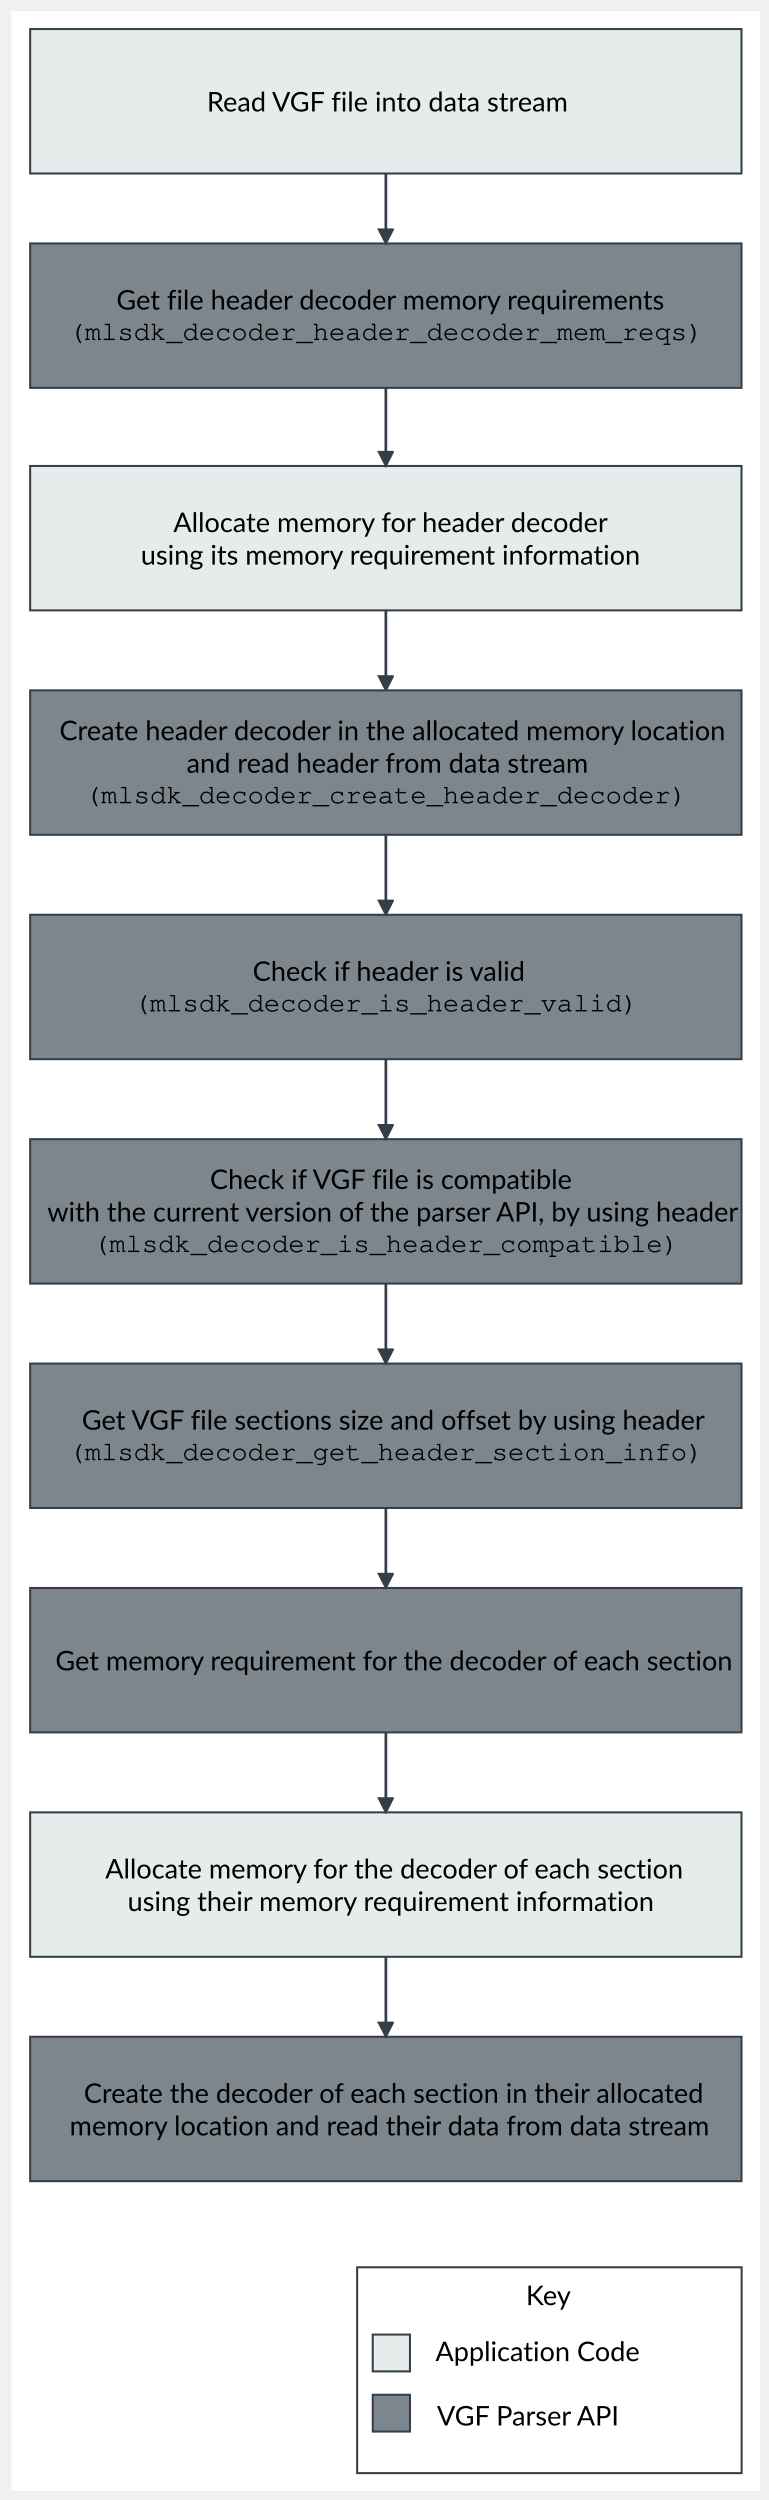
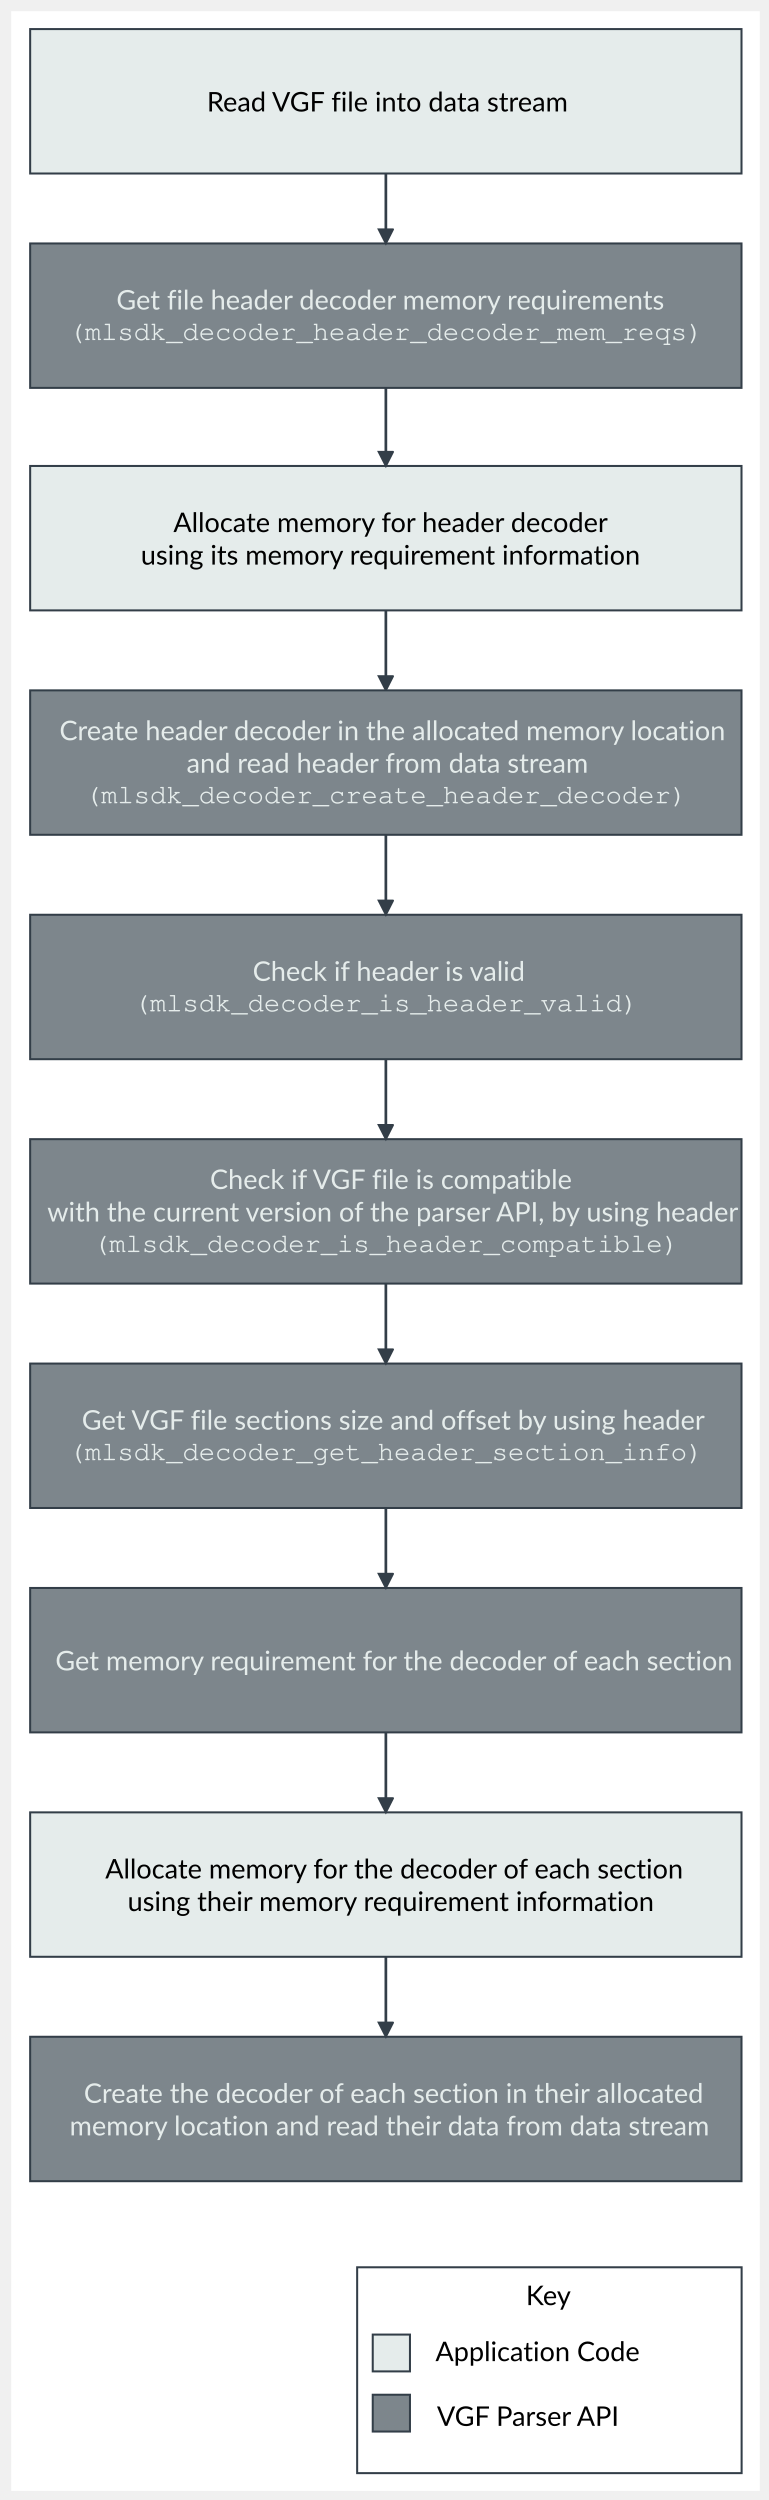
- <svg xmlns="http://www.w3.org/2000/svg" viewBox="0 0 378 1229" width="378" height="1229">
+ <svg xmlns="http://www.w3.org/2000/svg" height="1229" viewBox="0 0 378 1229" width="378">
  <defs />
-   <g id="page1" transform="translate(5.5,5.5)">
-     <rect width="368" height="1219" y="0" fill="#ffffff" x="0" />
-     <g id="shape1" transform="translate(9.324,8.7952)">
-       <path stroke-width="1" d="M.0,.0L349.7,.0L349.7,71.0L.0,71.0L.0,.0z" stroke="#333e48" fill-rule="nonzero" fill="#e5eceb" />
-       <text style="fill:#000000;font-family:Lato,PingFang SC,Mircrosoft YaHei,Arial;font-size:15.00pt" xml:space="preserve">
-         <tspan style="font-size:10.00pt" y="40.5" x="86.9">Read VGF file into data stream</tspan>
+   <g transform="translate(5.5,5.5)" id="page1">
+     <rect x="0" height="1219" fill="#ffffff" y="0" width="368" />
+     <g transform="translate(9.324,8.7952)" id="shape1">
+       <path d="M.0,.0L349.7,.0L349.7,71.0L.0,71.0L.0,.0z" stroke-width="1" fill="#e5eceb" fill-rule="nonzero" stroke="#333e48" />
+       <text xml:space="preserve" style="fill:#000000;font-family:Lato,PingFang SC,Mircrosoft YaHei,Arial;font-size:15.00pt">
+         <tspan x="86.9" style="font-size:10.00pt" textLength="176.0" y="40.5">Read VGF file into data stream</tspan>
      </text>
    </g>
-     <g id="shape2" transform="translate(9.324,114.1807)">
-       <path stroke-width="1" d="M.0,.0L349.7,.0L349.7,71.0L.0,71.0L.0,.0z" stroke="#333e48" fill-rule="nonzero" fill="#7d868c" />
-       <text style="fill:#000000;font-family:Courier,PingFang SC,Mircrosoft YaHei,Arial;font-size:15.00pt" xml:space="preserve">
-         <tspan style="font-family:Lato,PingFang SC,Mircrosoft YaHei,Arial;font-size:10.00pt" y="32.5" x="42.4">Get file header decoder memory requirements</tspan>
-         <tspan style="font-size:10.00pt" y="47.5" x="18.9">(mlsdk_decoder_header_decoder_mem_reqs)</tspan>
+     <g transform="translate(9.324,114.1807)" id="shape2">
+       <path d="M.0,.0L349.7,.0L349.7,71.0L.0,71.0L.0,.0z" stroke-width="1" fill="#7d868c" fill-rule="nonzero" stroke="#333e48" />
+       <text xml:space="preserve" style="fill:#e5eceb;font-family:Lato,PingFang SC,Mircrosoft YaHei,Arial;font-size:15.00pt">
+         <tspan x="42.4" style="font-size:10.00pt" textLength="265.0" y="32.5">Get file header decoder memory requirements</tspan>
+         <tspan x="18.9" style="font-family:Courier,PingFang SC,Mircrosoft YaHei,Arial;font-size:10.00pt" textLength="312.0" y="47.5">(mlsdk_decoder_header_decoder_mem_reqs)</tspan>
      </text>
    </g>
-     <g id="shape3" transform="translate(9.324,223.5667)">
-       <path stroke-width="1" d="M.0,.0L349.7,.0L349.7,71.0L.0,71.0L.0,.0z" stroke="#333e48" fill-rule="nonzero" fill="#e5eceb" />
-       <text style="fill:#000000;font-family:Lato,PingFang SC,Mircrosoft YaHei,Arial;font-size:15.00pt" xml:space="preserve">
-         <tspan style="font-size:10.00pt" y="32.5" x="70.4">Allocate memory for header decoder </tspan>
-         <tspan style="font-size:10.00pt" y="48.5" x="54.4">using its memory requirement information</tspan>
+     <g transform="translate(9.324,223.5667)" id="shape3">
+       <path d="M.0,.0L349.7,.0L349.7,71.0L.0,71.0L.0,.0z" stroke-width="1" fill="#e5eceb" fill-rule="nonzero" stroke="#333e48" />
+       <text xml:space="preserve" style="fill:#000000;font-family:Lato,PingFang SC,Mircrosoft YaHei,Arial;font-size:15.00pt">
+         <tspan x="70.4" style="font-size:10.00pt" textLength="212.0" y="32.5">Allocate memory for header decoder </tspan>
+         <tspan x="54.4" style="font-size:10.00pt" textLength="241.0" y="48.5">using its memory requirement information</tspan>
      </text>
    </g>
-     <g id="shape4" transform="translate(184.1896,79.7637)">
-       <path stroke-width="1.333" d="M.0,.0L.0,27.5" stroke="#333e48" fill="none" />
-       <path stroke-linecap="round" stroke-width="1" d="M3.5,27.5L.0,34.4L-3.5,27.5L3.5,27.5" stroke="#333e48" fill="#333e48" />
+     <g transform="translate(184.19,79.7637)" id="shape4">
+       <path d="M.0,.0L.0,27.5" stroke-width="1.333" fill="none" stroke="#333e48" />
+       <path d="M3.5,27.5L.0,34.4L-3.5,27.5L3.5,27.5" stroke-width="1" stroke-linecap="round" fill="#333e48" stroke="#333e48" />
    </g>
-     <g id="shape5" transform="translate(184.1896,185.1492)">
-       <path stroke-width="1.333" d="M.0,.0L.0,31.5" stroke="#333e48" fill="none" />
-       <path stroke-linecap="round" stroke-width="1" d="M3.5,31.5L.0,38.4L-3.5,31.5L3.5,31.5" stroke="#333e48" fill="#333e48" />
+     <g transform="translate(184.19,185.149)" id="shape5">
+       <path d="M.0,.0L.0,31.5" stroke-width="1.333" fill="none" stroke="#333e48" />
+       <path d="M3.5,31.5L.0,38.4L-3.5,31.5L3.5,31.5" stroke-width="1" stroke-linecap="round" fill="#333e48" stroke="#333e48" />
    </g>
-     <g id="shape6" transform="translate(184.1896,294.5352)">
-       <path stroke-width="1.333" d="M.0,.0L.0,32.4" stroke="#333e48" fill="none" />
-       <path stroke-linecap="round" stroke-width="1" d="M3.5,32.4L.0,39.3L-3.5,32.4L3.5,32.4" stroke="#333e48" fill="#333e48" />
+     <g transform="translate(184.19,294.535)" id="shape6">
+       <path d="M.0,.0L.0,32.4" stroke-width="1.333" fill="none" stroke="#333e48" />
+       <path d="M3.5,32.4L.0,39.3L-3.5,32.4L3.5,32.4" stroke-width="1" stroke-linecap="round" fill="#333e48" stroke="#333e48" />
    </g>
-     <g id="shape7" transform="translate(9.324,333.8817)">
-       <path stroke-width="1" d="M.0,.0L349.7,.0L349.7,71.0L.0,71.0L.0,.0z" stroke="#333e48" fill-rule="nonzero" fill="#7d868c" />
-       <text style="fill:#000000;font-family:Courier,PingFang SC,Mircrosoft YaHei,Arial;font-size:15.00pt" xml:space="preserve">
-         <tspan style="font-family:Lato,PingFang SC,Mircrosoft YaHei,Arial;font-size:10.00pt" y="24.5" x="14.4">Create header decoder in the allocated memory location </tspan>
-         <tspan style="font-family:Lato,PingFang SC,Mircrosoft YaHei,Arial;font-size:10.00pt" y="40.5" x="76.9">and read header from data stream</tspan>
-         <tspan style="font-size:10.00pt" y="55.5" x="26.9">(mlsdk_decoder_create_header_decoder)</tspan>
+     <g transform="translate(9.324,333.8817)" id="shape7">
+       <path d="M.0,.0L349.7,.0L349.7,71.0L.0,71.0L.0,.0z" stroke-width="1" fill="#7d868c" fill-rule="nonzero" stroke="#333e48" />
+       <text xml:space="preserve" style="fill:#e5eceb;font-family:Lato,PingFang SC,Mircrosoft YaHei,Arial;font-size:15.00pt">
+         <tspan x="14.4" style="font-size:10.00pt" textLength="324.0" y="24.5">Create header decoder in the allocated memory location </tspan>
+         <tspan x="76.9" style="font-size:10.00pt" textLength="196.0" y="40.5">and read header from data stream</tspan>
+         <tspan x="26.9" style="font-family:Courier,PingFang SC,Mircrosoft YaHei,Arial;font-size:10.00pt" textLength="296.0" y="55.5">(mlsdk_decoder_create_header_decoder)</tspan>
      </text>
    </g>
-     <g id="shape8" transform="translate(9.324,444.1967)">
-       <path stroke-width="1" d="M.0,.0L349.7,.0L349.7,71.0L.0,71.0L.0,.0z" stroke="#333e48" fill-rule="nonzero" fill="#7d868c" />
-       <text style="fill:#000000;font-family:Courier,PingFang SC,Mircrosoft YaHei,Arial;font-size:15.00pt" xml:space="preserve">
-         <tspan style="font-family:Lato,PingFang SC,Mircrosoft YaHei,Arial;font-size:10.00pt" y="32.5" x="109.4">Check if header is valid</tspan>
-         <tspan style="font-size:10.00pt" y="47.5" x="50.9">(mlsdk_decoder_is_header_valid)</tspan>
+     <g transform="translate(9.324,444.1967)" id="shape8">
+       <path d="M.0,.0L349.7,.0L349.7,71.0L.0,71.0L.0,.0z" stroke-width="1" fill="#7d868c" fill-rule="nonzero" stroke="#333e48" />
+       <text xml:space="preserve" style="fill:#e5eceb;font-family:Lato,PingFang SC,Mircrosoft YaHei,Arial;font-size:15.00pt">
+         <tspan x="109.4" style="font-size:10.00pt" textLength="131.0" y="32.5">Check if header is valid</tspan>
+         <tspan x="50.9" style="font-family:Courier,PingFang SC,Mircrosoft YaHei,Arial;font-size:10.00pt" textLength="248.0" y="47.5">(mlsdk_decoder_is_header_valid)</tspan>
      </text>
    </g>
-     <g id="shape9" transform="translate(9.324,995.7757)">
-       <path stroke-width="1" d="M.0,.0L349.7,.0L349.7,71.0L.0,71.0L.0,.0z" stroke="#333e48" fill-rule="nonzero" fill="#7d868c" />
-       <text style="fill:#000000;font-family:Lato,PingFang SC,Mircrosoft YaHei,Arial;font-size:15.00pt" xml:space="preserve">
-         <tspan style="font-size:10.00pt" y="32.5" x="26.4">Create the decoder of each section in their allocated </tspan>
-         <tspan style="font-size:10.00pt" y="48.5" x="19.4">memory location and read their data from data stream</tspan>
+     <g transform="translate(9.324,995.7757)" id="shape9">
+       <path d="M.0,.0L349.7,.0L349.7,71.0L.0,71.0L.0,.0z" stroke-width="1" fill="#7d868c" fill-rule="nonzero" stroke="#333e48" />
+       <text xml:space="preserve" style="fill:#e5eceb;font-family:Lato,PingFang SC,Mircrosoft YaHei,Arial;font-size:15.00pt">
+         <tspan x="26.4" style="font-size:10.00pt" textLength="300.0" y="32.5">Create the decoder of each section in their allocated </tspan>
+         <tspan x="19.4" style="font-size:10.00pt" textLength="311.0" y="48.5">memory location and read their data from data stream</tspan>
      </text>
    </g>
-     <g id="shape10" transform="translate(9.324,554.5127)">
-       <path stroke-width="1" d="M.0,.0L349.7,.0L349.7,71.0L.0,71.0L.0,.0z" stroke="#333e48" fill-rule="nonzero" fill="#7d868c" />
-       <text style="fill:#000000;font-family:Courier,PingFang SC,Mircrosoft YaHei,Arial;font-size:15.00pt" xml:space="preserve">
-         <tspan style="font-family:Lato,PingFang SC,Mircrosoft YaHei,Arial;font-size:10.00pt" y="24.5" x="88.4">Check if VGF file is compatible </tspan>
-         <tspan style="font-family:Lato,PingFang SC,Mircrosoft YaHei,Arial;font-size:10.00pt" y="40.5" x="8.4">with the current version of the parser API, by using header</tspan>
-         <tspan style="font-size:10.00pt" y="55.5" x="30.9">(mlsdk_decoder_is_header_compatible)</tspan>
+     <g transform="translate(9.324,554.5127)" id="shape10">
+       <path d="M.0,.0L349.7,.0L349.7,71.0L.0,71.0L.0,.0z" stroke-width="1" fill="#7d868c" fill-rule="nonzero" stroke="#333e48" />
+       <text xml:space="preserve" style="fill:#e5eceb;font-family:Lato,PingFang SC,Mircrosoft YaHei,Arial;font-size:15.00pt">
+         <tspan x="88.4" style="font-size:10.00pt" textLength="176.0" y="24.5">Check if VGF file is compatible </tspan>
+         <tspan x="8.4" style="font-size:10.00pt" textLength="333.0" y="40.5">with the current version of the parser API, by using header</tspan>
+         <tspan x="30.9" style="font-family:Courier,PingFang SC,Mircrosoft YaHei,Arial;font-size:10.00pt" textLength="288.0" y="55.5">(mlsdk_decoder_is_header_compatible)</tspan>
      </text>
    </g>
-     <g id="shape11" transform="translate(9.324,664.8277)">
-       <path stroke-width="1" d="M.0,.0L349.7,.0L349.7,71.0L.0,71.0L.0,.0z" stroke="#333e48" fill-rule="nonzero" fill="#7d868c" />
-       <text style="fill:#000000;font-family:Courier,PingFang SC,Mircrosoft YaHei,Arial;font-size:15.00pt" xml:space="preserve">
-         <tspan style="font-family:Lato,PingFang SC,Mircrosoft YaHei,Arial;font-size:10.00pt" y="32.5" x="25.4">Get VGF file sections size and offset by using header</tspan>
-         <tspan style="font-size:10.00pt" y="47.5" x="18.9">(mlsdk_decoder_get_header_section_info)</tspan>
+     <g transform="translate(9.324,664.8277)" id="shape11">
+       <path d="M.0,.0L349.7,.0L349.7,71.0L.0,71.0L.0,.0z" stroke-width="1" fill="#7d868c" fill-rule="nonzero" stroke="#333e48" />
+       <text xml:space="preserve" style="fill:#e5eceb;font-family:Lato,PingFang SC,Mircrosoft YaHei,Arial;font-size:15.00pt">
+         <tspan x="25.4" style="font-size:10.00pt" textLength="299.0" y="32.5">Get VGF file sections size and offset by using header</tspan>
+         <tspan x="18.9" style="font-family:Courier,PingFang SC,Mircrosoft YaHei,Arial;font-size:10.00pt" textLength="312.0" y="47.5">(mlsdk_decoder_get_header_section_info)</tspan>
      </text>
    </g>
-     <g id="shape12" transform="translate(9.324,775.1437)">
-       <path stroke-width="1" d="M.0,.0L349.7,.0L349.7,71.0L.0,71.0L.0,.0z" stroke="#333e48" fill-rule="nonzero" fill="#7d868c" />
-       <text style="fill:#000000;font-family:Lato,PingFang SC,Mircrosoft YaHei,Arial;font-size:15.00pt" xml:space="preserve">
-         <tspan style="font-size:10.00pt" y="40.5" x="12.4">Get memory requirement for the decoder of each section</tspan>
+     <g transform="translate(9.324,775.1437)" id="shape12">
+       <path d="M.0,.0L349.7,.0L349.7,71.0L.0,71.0L.0,.0z" stroke-width="1" fill="#7d868c" fill-rule="nonzero" stroke="#333e48" />
+       <text xml:space="preserve" style="fill:#e5eceb;font-family:Lato,PingFang SC,Mircrosoft YaHei,Arial;font-size:15.00pt">
+         <tspan x="12.4" style="font-size:10.00pt" textLength="325.0" y="40.5">Get memory requirement for the decoder of each section</tspan>
      </text>
    </g>
-     <g id="shape13" transform="translate(9.324,885.4587)">
-       <path stroke-width="1" d="M.0,.0L349.7,.0L349.7,71.0L.0,71.0L.0,.0z" stroke="#333e48" fill-rule="nonzero" fill="#e5eceb" />
-       <text style="fill:#000000;font-family:Lato,PingFang SC,Mircrosoft YaHei,Arial;font-size:15.00pt" xml:space="preserve">
-         <tspan style="font-size:10.00pt" y="32.5" x="36.9">Allocate memory for the decoder of each section </tspan>
-         <tspan style="font-size:10.00pt" y="48.5" x="47.9">using their memory requirement information</tspan>
+     <g transform="translate(9.324,885.4587)" id="shape13">
+       <path d="M.0,.0L349.7,.0L349.7,71.0L.0,71.0L.0,.0z" stroke-width="1" fill="#e5eceb" fill-rule="nonzero" stroke="#333e48" />
+       <text xml:space="preserve" style="fill:#000000;font-family:Lato,PingFang SC,Mircrosoft YaHei,Arial;font-size:15.00pt">
+         <tspan x="36.9" style="font-size:10.00pt" textLength="279.0" y="32.5">Allocate memory for the decoder of each section </tspan>
+         <tspan x="47.9" style="font-size:10.00pt" textLength="254.0" y="48.5">using their memory requirement information</tspan>
      </text>
    </g>
-     <g id="shape14" transform="translate(184.1896,404.8502)">
-       <path stroke-width="1.333" d="M.0,.0L.0,32.4" stroke="#333e48" fill="none" />
-       <path stroke-linecap="round" stroke-width="1" d="M3.5,32.4L.0,39.3L-3.5,32.4L3.5,32.4" stroke="#333e48" fill="#333e48" />
+     <g transform="translate(184.19,404.85)" id="shape14">
+       <path d="M.0,.0L.0,32.4" stroke-width="1.333" fill="none" stroke="#333e48" />
+       <path d="M3.5,32.4L.0,39.3L-3.5,32.4L3.5,32.4" stroke-width="1" stroke-linecap="round" fill="#333e48" stroke="#333e48" />
    </g>
-     <g id="shape15" transform="translate(184.1896,515.1652)">
-       <path stroke-width="1.333" d="M.0,.0L.0,32.4" stroke="#333e48" fill="none" />
-       <path stroke-linecap="round" stroke-width="1" d="M3.5,32.4L.0,39.3L-3.5,32.4L3.5,32.4" stroke="#333e48" fill="#333e48" />
+     <g transform="translate(184.19,515.165)" id="shape15">
+       <path d="M.0,.0L.0,32.4" stroke-width="1.333" fill="none" stroke="#333e48" />
+       <path d="M3.5,32.4L.0,39.3L-3.5,32.4L3.5,32.4" stroke-width="1" stroke-linecap="round" fill="#333e48" stroke="#333e48" />
    </g>
-     <g id="shape16" transform="translate(184.1896,625.4812)">
-       <path stroke-width="1.333" d="M.0,.0L.0,32.4" stroke="#333e48" fill="none" />
-       <path stroke-linecap="round" stroke-width="1" d="M3.5,32.4L.0,39.3L-3.5,32.4L3.5,32.4" stroke="#333e48" fill="#333e48" />
+     <g transform="translate(184.19,625.481)" id="shape16">
+       <path d="M.0,.0L.0,32.4" stroke-width="1.333" fill="none" stroke="#333e48" />
+       <path d="M3.5,32.4L.0,39.3L-3.5,32.4L3.5,32.4" stroke-width="1" stroke-linecap="round" fill="#333e48" stroke="#333e48" />
    </g>
-     <g id="shape17" transform="translate(184.1896,735.7962)">
-       <path stroke-width="1.333" d="M.0,.0L.0,32.4" stroke="#333e48" fill="none" />
-       <path stroke-linecap="round" stroke-width="1" d="M3.5,32.4L.0,39.3L-3.5,32.4L3.5,32.4" stroke="#333e48" fill="#333e48" />
+     <g transform="translate(184.19,735.796)" id="shape17">
+       <path d="M.0,.0L.0,32.4" stroke-width="1.333" fill="none" stroke="#333e48" />
+       <path d="M3.5,32.4L.0,39.3L-3.5,32.4L3.5,32.4" stroke-width="1" stroke-linecap="round" fill="#333e48" stroke="#333e48" />
    </g>
-     <g id="shape18" transform="translate(184.1896,846.1122)">
-       <path stroke-width="1.333" d="M.0,.0L.0,32.4" stroke="#333e48" fill="none" />
-       <path stroke-linecap="round" stroke-width="1" d="M3.5,32.4L.0,39.3L-3.5,32.4L3.5,32.4" stroke="#333e48" fill="#333e48" />
+     <g transform="translate(184.19,846.112)" id="shape18">
+       <path d="M.0,.0L.0,32.4" stroke-width="1.333" fill="none" stroke="#333e48" />
+       <path d="M3.5,32.4L.0,39.3L-3.5,32.4L3.5,32.4" stroke-width="1" stroke-linecap="round" fill="#333e48" stroke="#333e48" />
    </g>
-     <g id="shape19" transform="translate(184.1896,956.4272)">
-       <path stroke-width="1.333" d="M.0,.0L.0,32.4" stroke="#333e48" fill="none" />
-       <path stroke-linecap="round" stroke-width="1" d="M3.5,32.4L.0,39.3L-3.5,32.4L3.5,32.4" stroke="#333e48" fill="#333e48" />
+     <g transform="translate(184.19,956.427)" id="shape19">
+       <path d="M.0,.0L.0,32.4" stroke-width="1.333" fill="none" stroke="#333e48" />
+       <path d="M3.5,32.4L.0,39.3L-3.5,32.4L3.5,32.4" stroke-width="1" stroke-linecap="round" fill="#333e48" stroke="#333e48" />
    </g>
-     <g id="group20" transform="translate(181.7379,1164.074)">
-       <g id="group21" transform="translate(0.000172,-0.000101)">
-         <g id="shape22" transform="translate(23.14538,1)">
-           <text style="fill:#000000;font-family:Lato,PingFang SC,Mircrosoft YaHei,Arial;font-size:15.00pt" xml:space="preserve">
-             <tspan style="font-size:10.00pt" y="21.8" x="4.4">VGF Parser API</tspan>
+     <g transform="translate(181.7378,1164.069)" id="group20">
+       <g transform="translate(0.0002,-0.0001)" id="group21">
+         <g transform="translate(23.1454,1)" id="shape22">
+           <text xml:space="preserve" style="fill:#000000;font-family:Lato,PingFang SC,Mircrosoft YaHei,Arial;font-size:15.00pt">
+             <tspan x="4.4" style="font-size:10.00pt" textLength="91.0" y="22.0">VGF Parser API</tspan>
          </text>
        </g>
      </g>
    </g>
-     <g id="group23" transform="translate(188.1899,1135.33)">
-       <g id="group24" transform="translate(0.000337,0)">
-         <g id="group25" transform="translate(0.000135,0)">
-           <g id="shape26" transform="translate(16.16119,0)">
-             <text style="fill:#000000;font-family:Lato,PingFang SC,Mircrosoft YaHei,Arial;font-size:15.00pt" xml:space="preserve">
-               <tspan style="font-size:10.00pt" y="19.9" x="4.2">Application Code</tspan>
+     <g transform="translate(188.1894,1135.33)" id="group23">
+       <g transform="translate(0.0003,0)" id="group24">
+         <g transform="translate(0.0001,0)" id="group25">
+           <g transform="translate(16.1612,0)" id="shape26">
+             <text xml:space="preserve" style="fill:#000000;font-family:Lato,PingFang SC,Mircrosoft YaHei,Arial;font-size:15.00pt">
+               <tspan x="4.2" style="font-size:10.00pt" textLength="97.0" y="19.9">Application Code</tspan>
            </text>
          </g>
        </g>
      </g>
    </g>
-     <g id="group27" transform="translate(170.0787,1106.093)">
-       <g id="shape28" transform="translate(73.87289,0)">
-         <text style="fill:#000000;font-family:Lato,PingFang SC,Mircrosoft YaHei,Arial;font-size:15.00pt" xml:space="preserve">
-           <tspan style="font-size:10.00pt" y="21.6" x="9.1">Key</tspan>
+     <g transform="translate(170.0788,1106.095)" id="group27">
+       <g transform="translate(73.8729,0)" id="shape28">
+         <text xml:space="preserve" style="fill:#000000;font-family:Lato,PingFang SC,Mircrosoft YaHei,Arial;font-size:15.00pt">
+           <tspan x="9.1" style="font-size:10.00pt" textLength="23.0" y="21.6">Key</tspan>
        </text>
      </g>
-       <path stroke-width="1" d="M.0,.0L189.0,.0L189.0,101.2L.0,101.2L.0,.0z" stroke="#333e48" id="shape29" fill="none" transform="translate(0,3)" />
+       <path d="M.0,.0L189.0,.0L189.0,101.2L.0,101.2L.0,.0z" stroke-width="1" transform="translate(0,3)" id="shape29" fill="none" stroke="#333e48" />
    </g>
-     <path stroke-width="1" d="M.0,.0L18.3,.0L18.3,18.1L.0,18.1L.0,.0z" stroke="#333e48" id="shape30" fill-rule="nonzero" fill="#e5eceb" transform="translate(177.7379,1142.179)" />
-     <path stroke-width="1" d="M.0,.0L18.3,.0L18.3,18.1L.0,18.1L.0,.0z" stroke="#333e48" id="shape31" fill-rule="nonzero" fill="#7d868c" transform="translate(177.7379,1171.754)" />
+     <path d="M.0,.0L18.3,.0L18.3,18.1L.0,18.1L.0,.0z" stroke-width="1" transform="translate(177.7377,1142.179)" id="shape30" fill="#e5eceb" fill-rule="nonzero" stroke="#333e48" />
+     <path d="M.0,.0L18.3,.0L18.3,18.1L.0,18.1L.0,.0z" stroke-width="1" transform="translate(177.7377,1171.749)" id="shape31" fill="#7d868c" fill-rule="nonzero" stroke="#333e48" />
  </g>
</svg>
